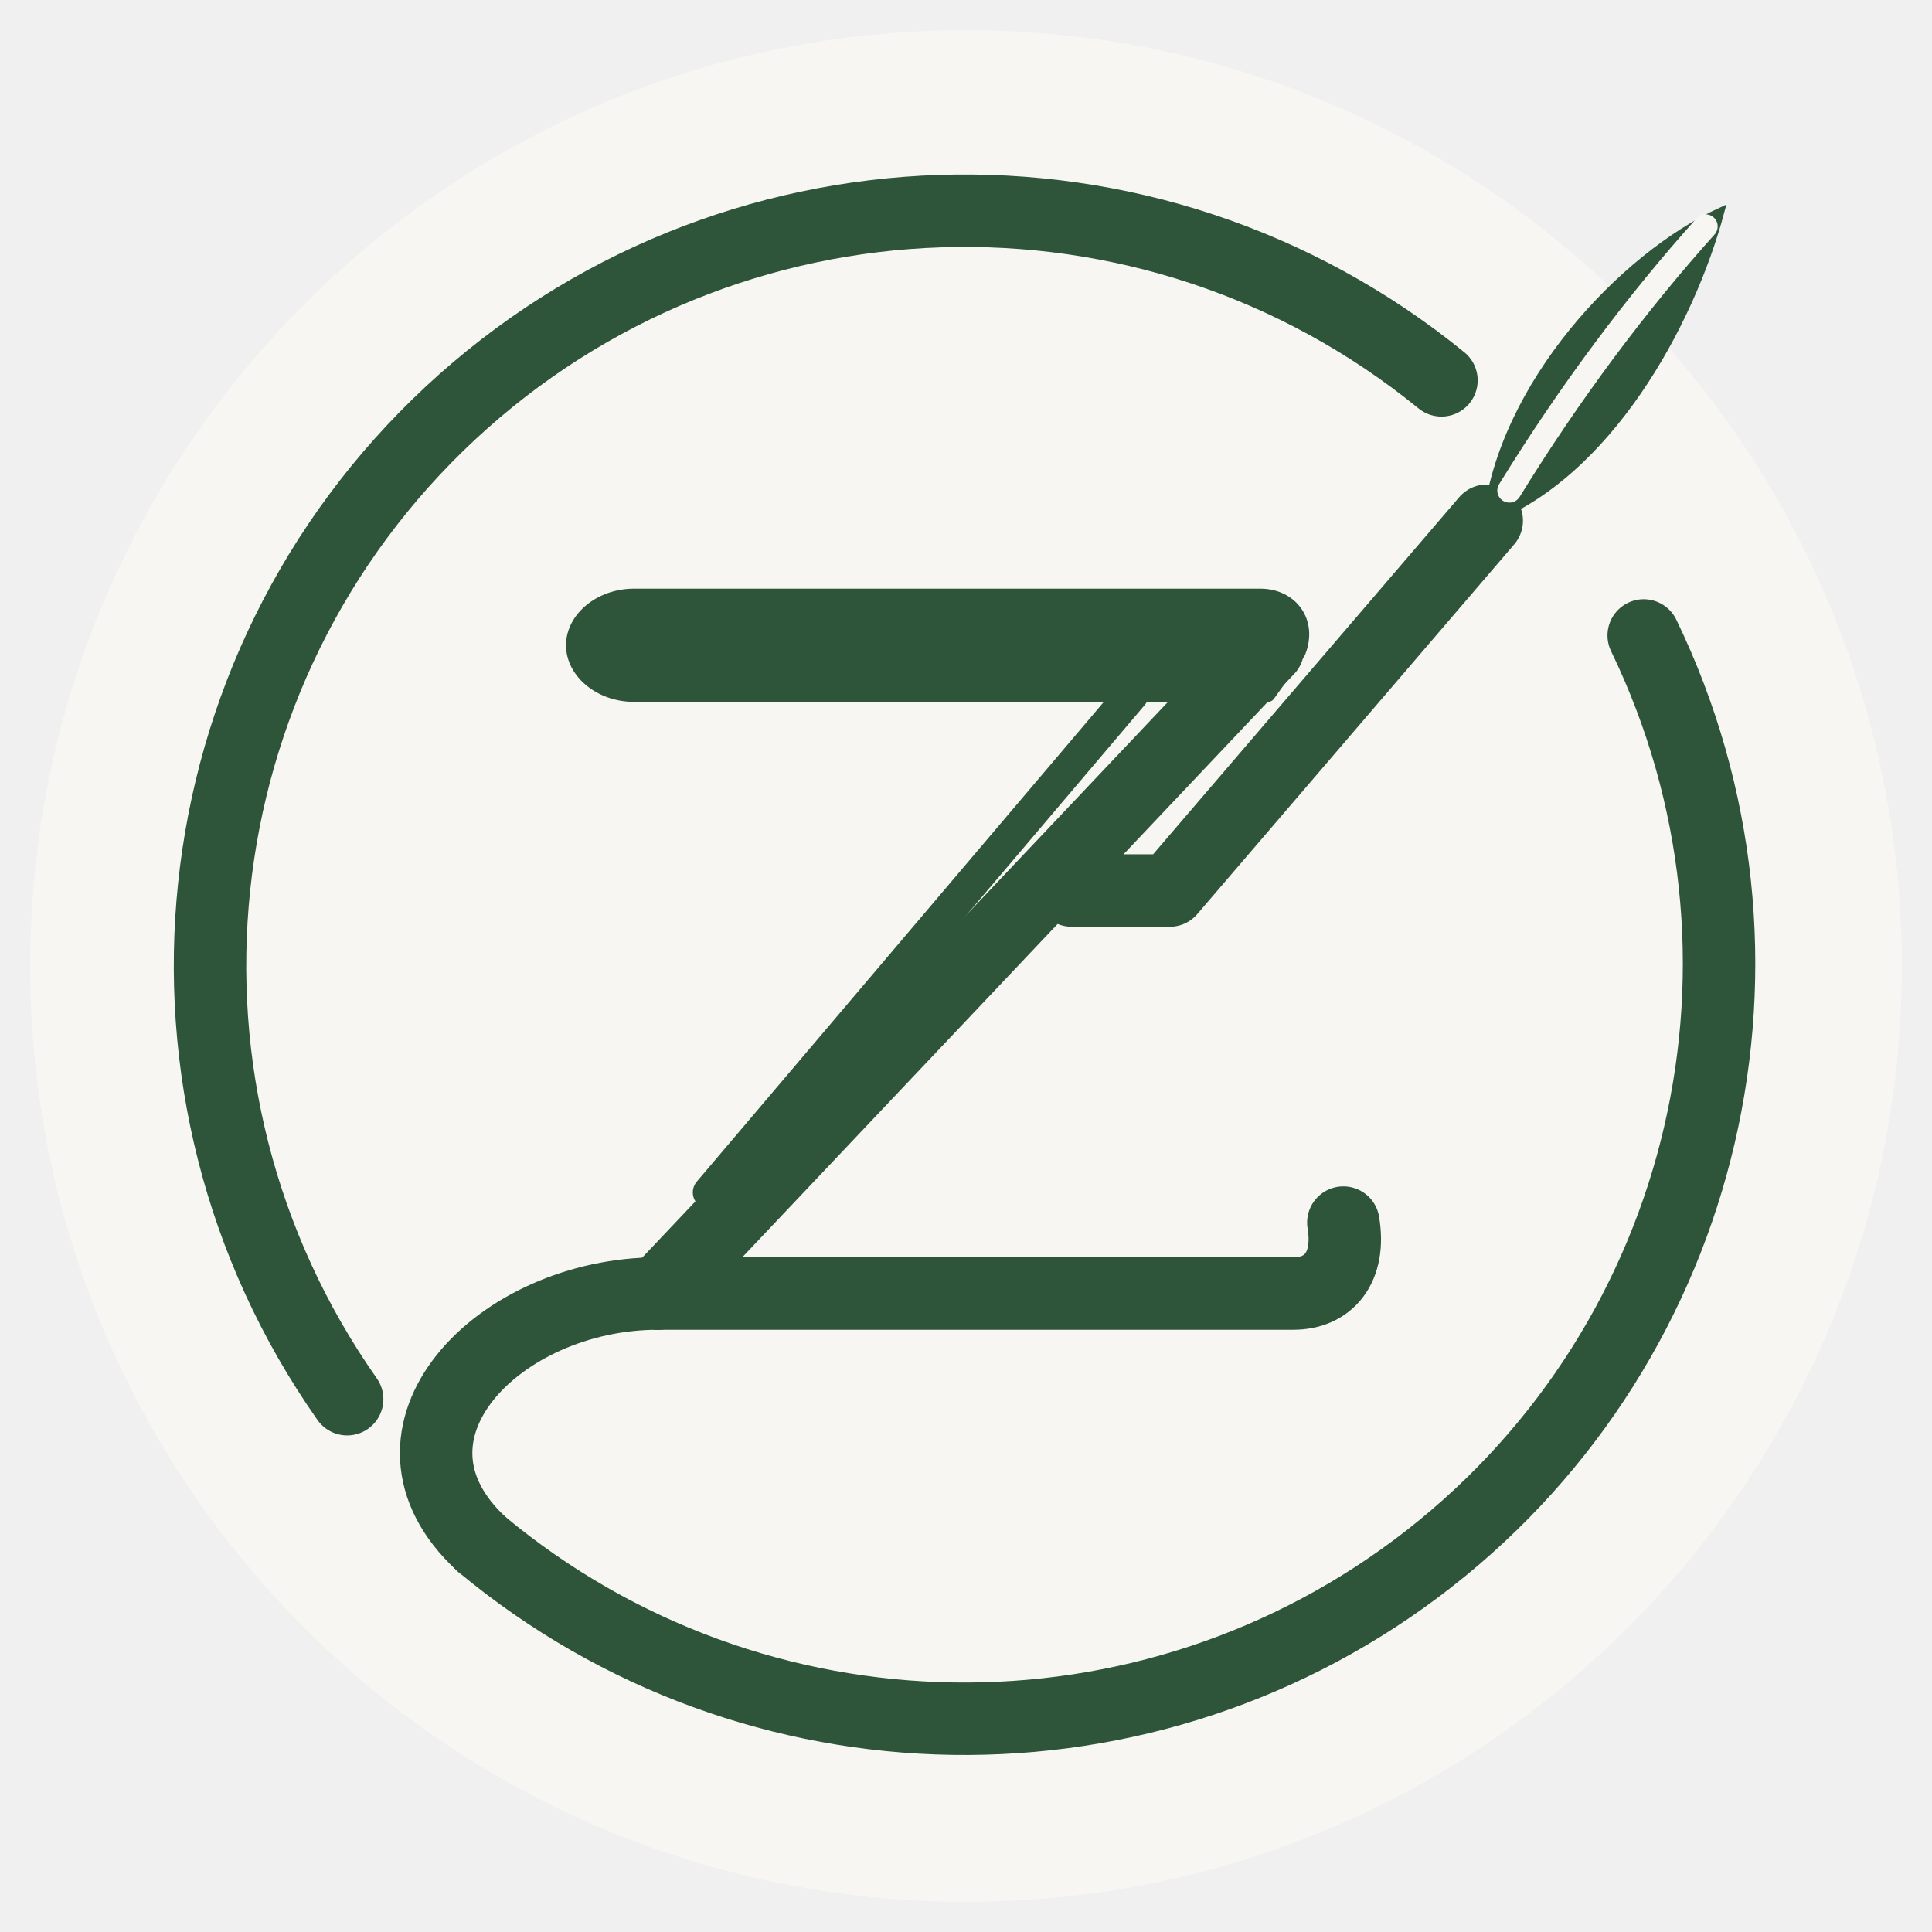
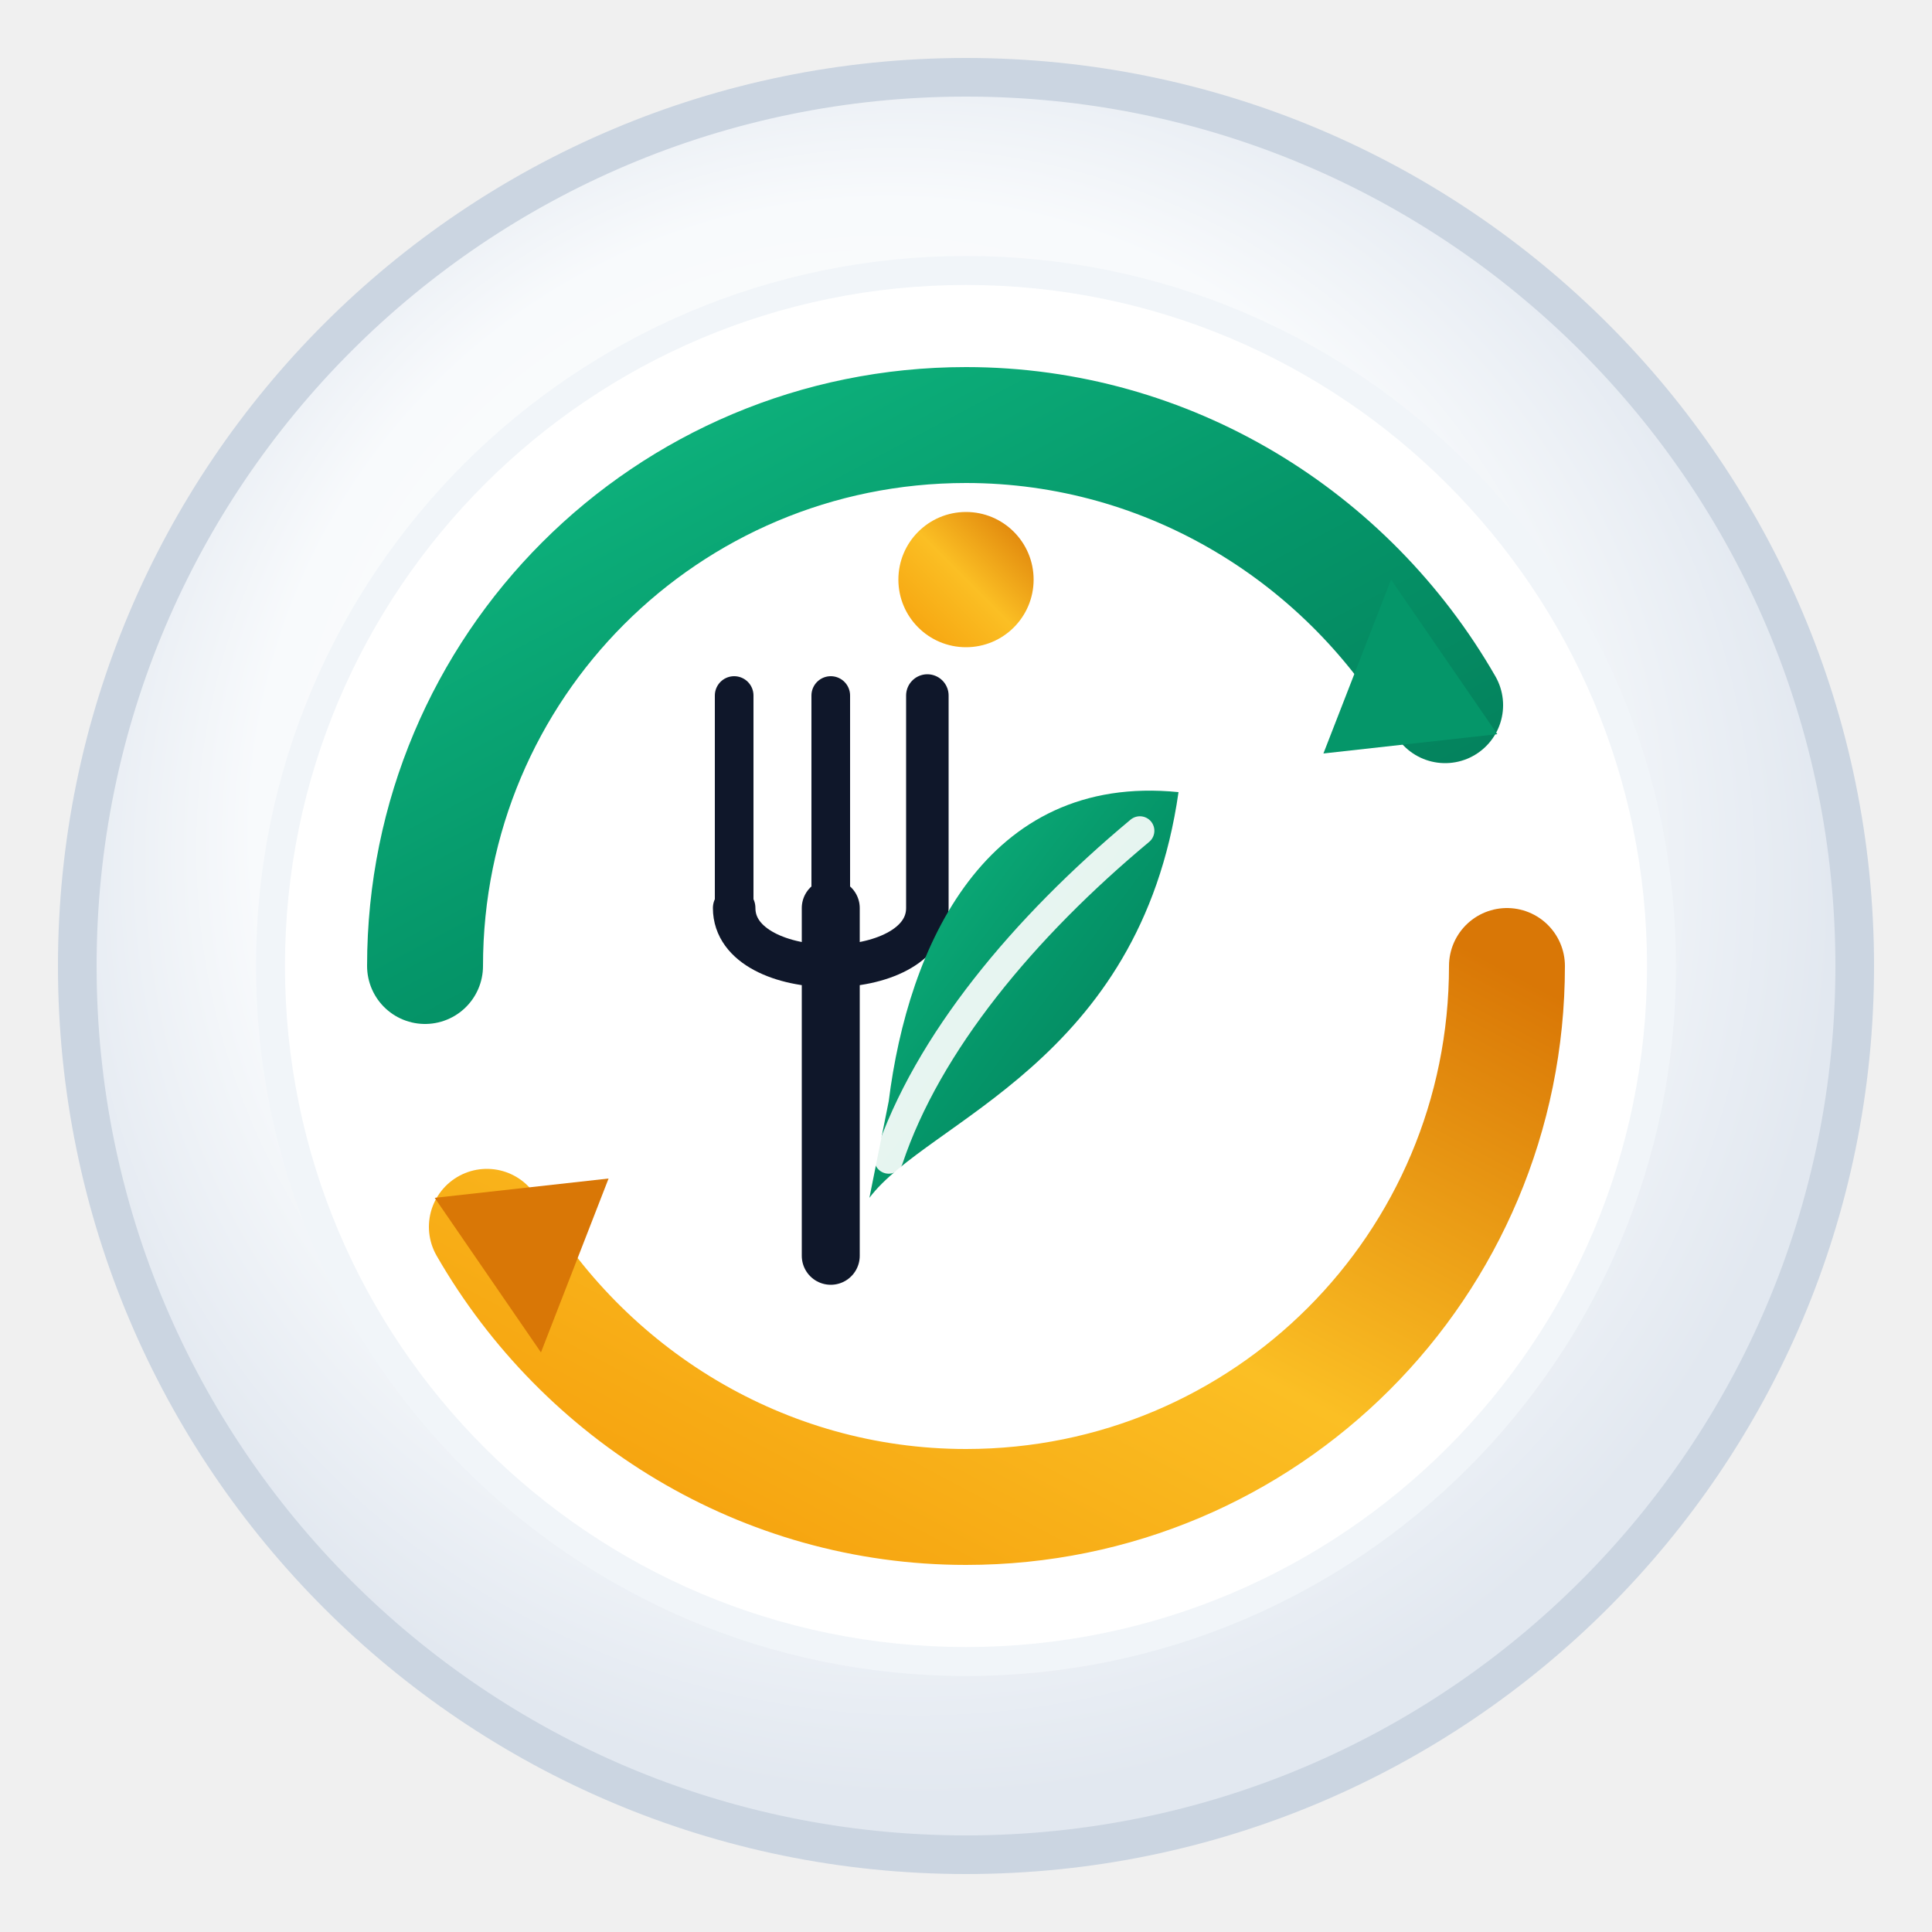
- <svg xmlns="http://www.w3.org/2000/svg" viewBox="0 0 128 128" fill="none">
-   <circle cx="64" cy="64" r="62" fill="#F7F6F2" />
-   <g stroke="#2E5439" stroke-width="4.8" stroke-linecap="round" stroke-linejoin="round" fill="none">
-     <path d="M 95.5 25.2 A 50 50 0 0 0 23.0 92.7" />
-     <path d="M 31.9 102.3 A 50 50 0 0 0 108.9 42.1" />
-     <path d="M 42 39.5 L 83.5 39.5 C 85.5 39.5 86.8 41.2 86 43.2 L 84 46 L 42 46 C 39.8 46 38 44.5 38 42.75 C 38 41 39.8 39.5 42 39.5 Z" fill="#2E5439" stroke-width="1" />
-     <path d="M 84 43 L 43.6 85.7" />
-     <path d="M 75 46 L 47 79" stroke-width="2.2" />
-     <path d="M 43.6 85.7 L 85.7 85.7 C 88 85.7 89.5 84 89 81" />
-     <path d="M 43.6 85.7 C 33 85.7 24 95 31.9 102.3" />
-     <path d="M 71 59 L 77.5 59 L 98.5 34.5" />
-   </g>
-   <path d="M 98.5 34.5 C 99.5 25.5 107.5 17 114 14 C 112 21.5 106.5 31.5 98.5 34.5 Z" fill="#2E5439" stroke="#2E5439" stroke-width="0.5" />
-   <path d="M 100 32.5 C 104 26 108.5 20 113 15" stroke="#F7F6F2" stroke-width="1.6" stroke-linecap="round" fill="none" />
+ <svg xmlns="http://www.w3.org/2000/svg" viewBox="0 0 100 100" fill="none">
+   <defs>
+     <linearGradient id="zp-emerald-flow" x1="0%" y1="0%" x2="100%" y2="100%">
+       <stop offset="0%" stop-color="#10B981" />
+       <stop offset="50%" stop-color="#059669" />
+       <stop offset="100%" stop-color="#047857" />
+     </linearGradient>
+     <linearGradient id="zp-amber-glow" x1="0%" y1="100%" x2="100%" y2="0%">
+       <stop offset="0%" stop-color="#F59E0B" />
+       <stop offset="50%" stop-color="#FBBF24" />
+       <stop offset="100%" stop-color="#D97706" />
+     </linearGradient>
+     <radialGradient id="zp-porcelain-base" cx="48%" cy="46%" r="50%" fx="40%" fy="35%">
+       <stop offset="0%" stop-color="#FFFFFF" />
+       <stop offset="70%" stop-color="#F8FAFC" />
+       <stop offset="100%" stop-color="#E2E8F0" />
+     </radialGradient>
+   </defs>
+   <circle cx="50" cy="50" r="46" fill="url(#zp-porcelain-base)" stroke="#CBD5E1" stroke-width="2" />
+   <circle cx="50" cy="50" r="36" fill="#FFFFFF" stroke="#F1F5F9" stroke-width="1.5" />
+   <path d="M 22 50 C 22 34.5 34.5 22 50 22 C 60.5 22 69.8 27.8 74.8 36.5" stroke="url(#zp-emerald-flow)" stroke-width="6" stroke-linecap="round" />
+   <path d="M 72 30 L 77.5 38 L 68.5 39 Z" fill="#059669" />
+   <path d="M 78 50 C 78 65.5 65.5 78 50 78 C 39.5 78 30.2 72.2 25.2 63.5" stroke="url(#zp-amber-glow)" stroke-width="6" stroke-linecap="round" />
+   <path d="M 28 70 L 22.5 62 L 31.5 61 Z" fill="#D97706" />
+   <path d="M 43 65 L 43 47" stroke="#0F172A" stroke-width="3" stroke-linecap="round" />
+   <path d="M 38 47 C 38 51 48 51 48 47 L 48 36" stroke="#0F172A" stroke-width="2.2" stroke-linecap="round" fill="none" />
+   <path d="M 38 36 L 38 47 M 43 36 L 43 47" stroke="#0F172A" stroke-width="2" stroke-linecap="round" />
+   <path d="M 45 62 C 48 58 59 55 61 41 C 51 40 47 49 46 57 Z" fill="url(#zp-emerald-flow)" />
+   <path d="M 46 60 C 48 54 53 48 59 43" stroke="#FFFFFF" stroke-width="1.5" stroke-linecap="round" stroke-opacity="0.9" />
+   <circle cx="50" cy="30" r="3.5" fill="url(#zp-amber-glow)" />
</svg>
